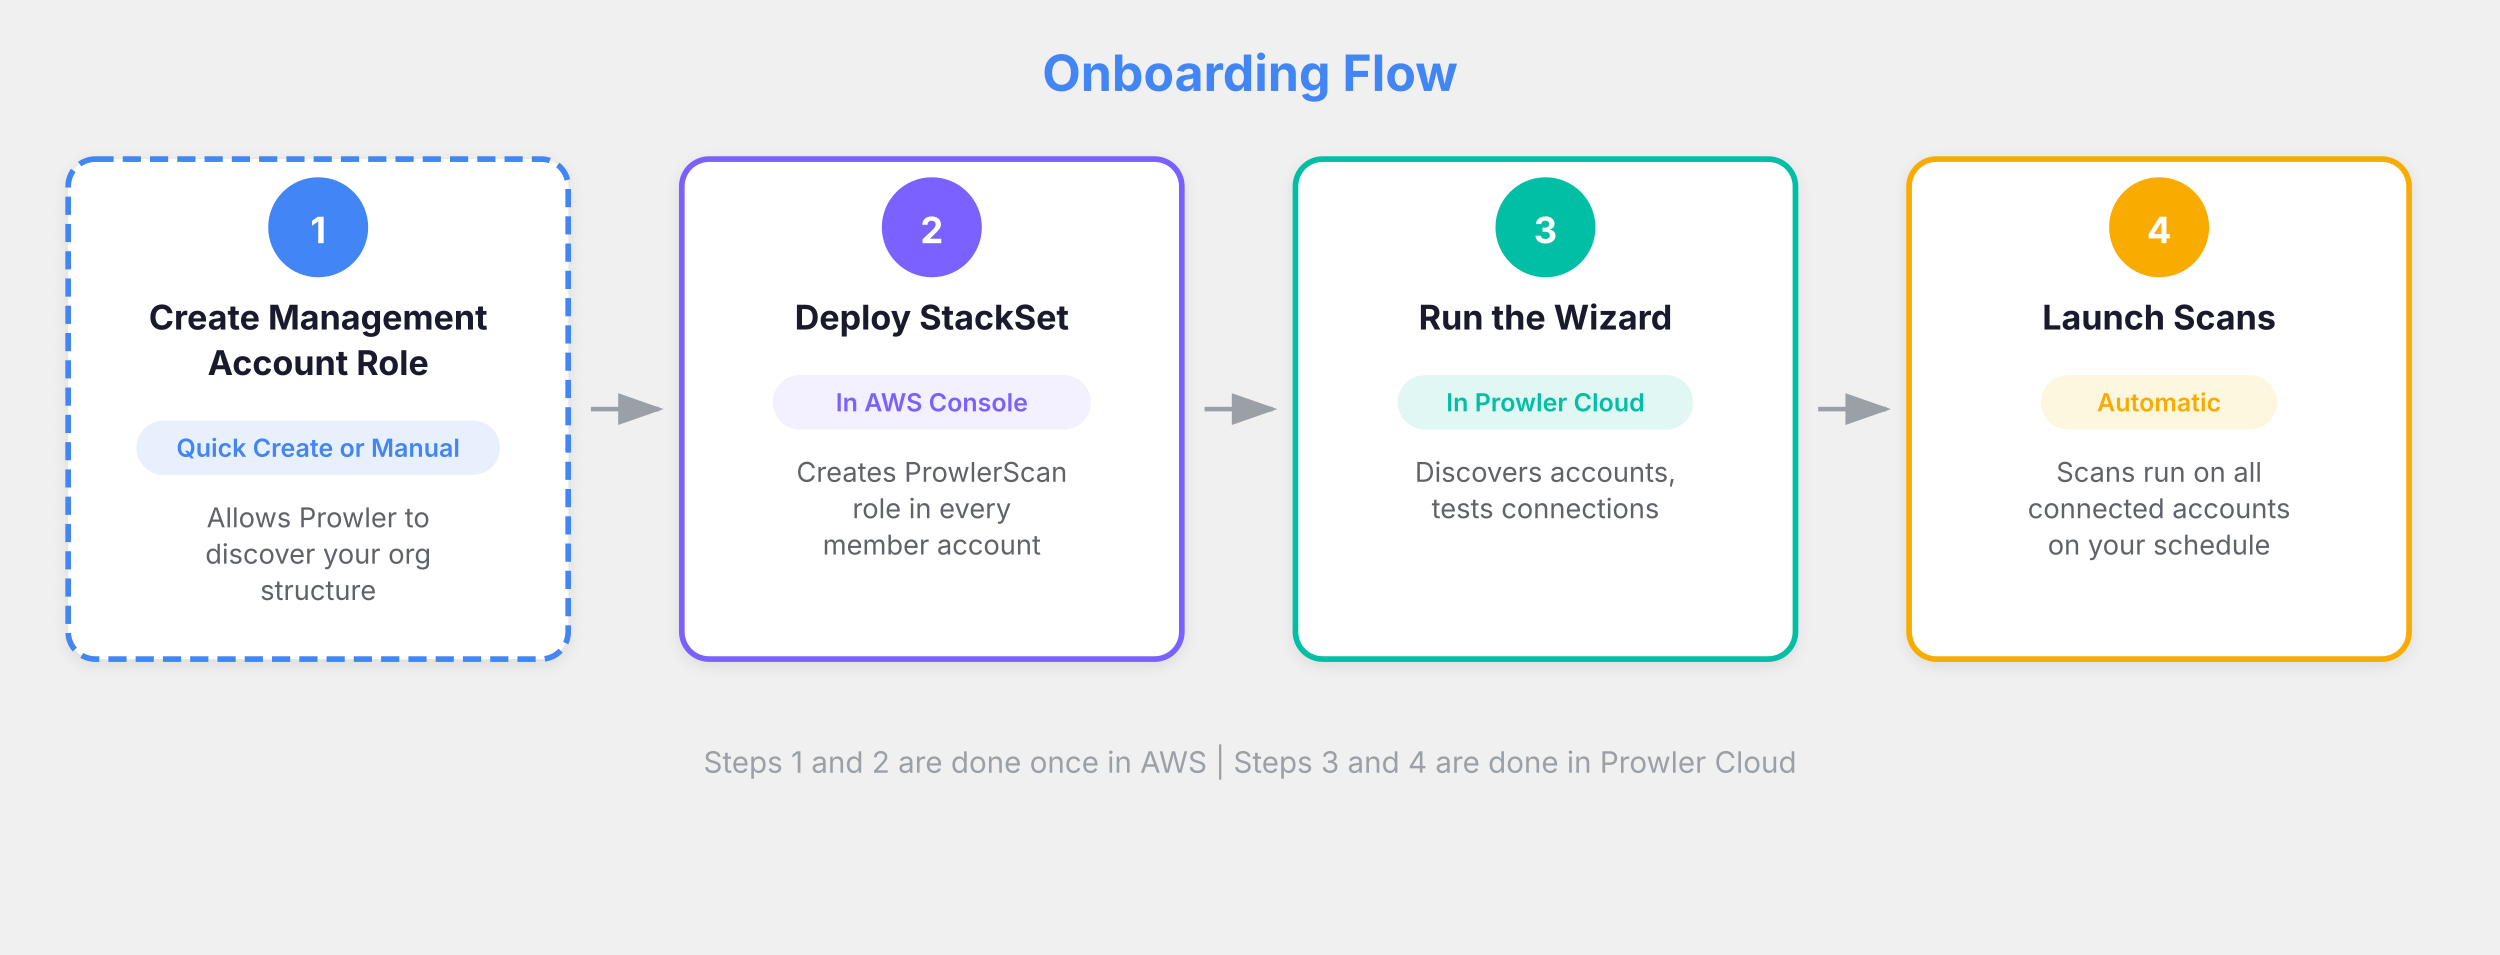
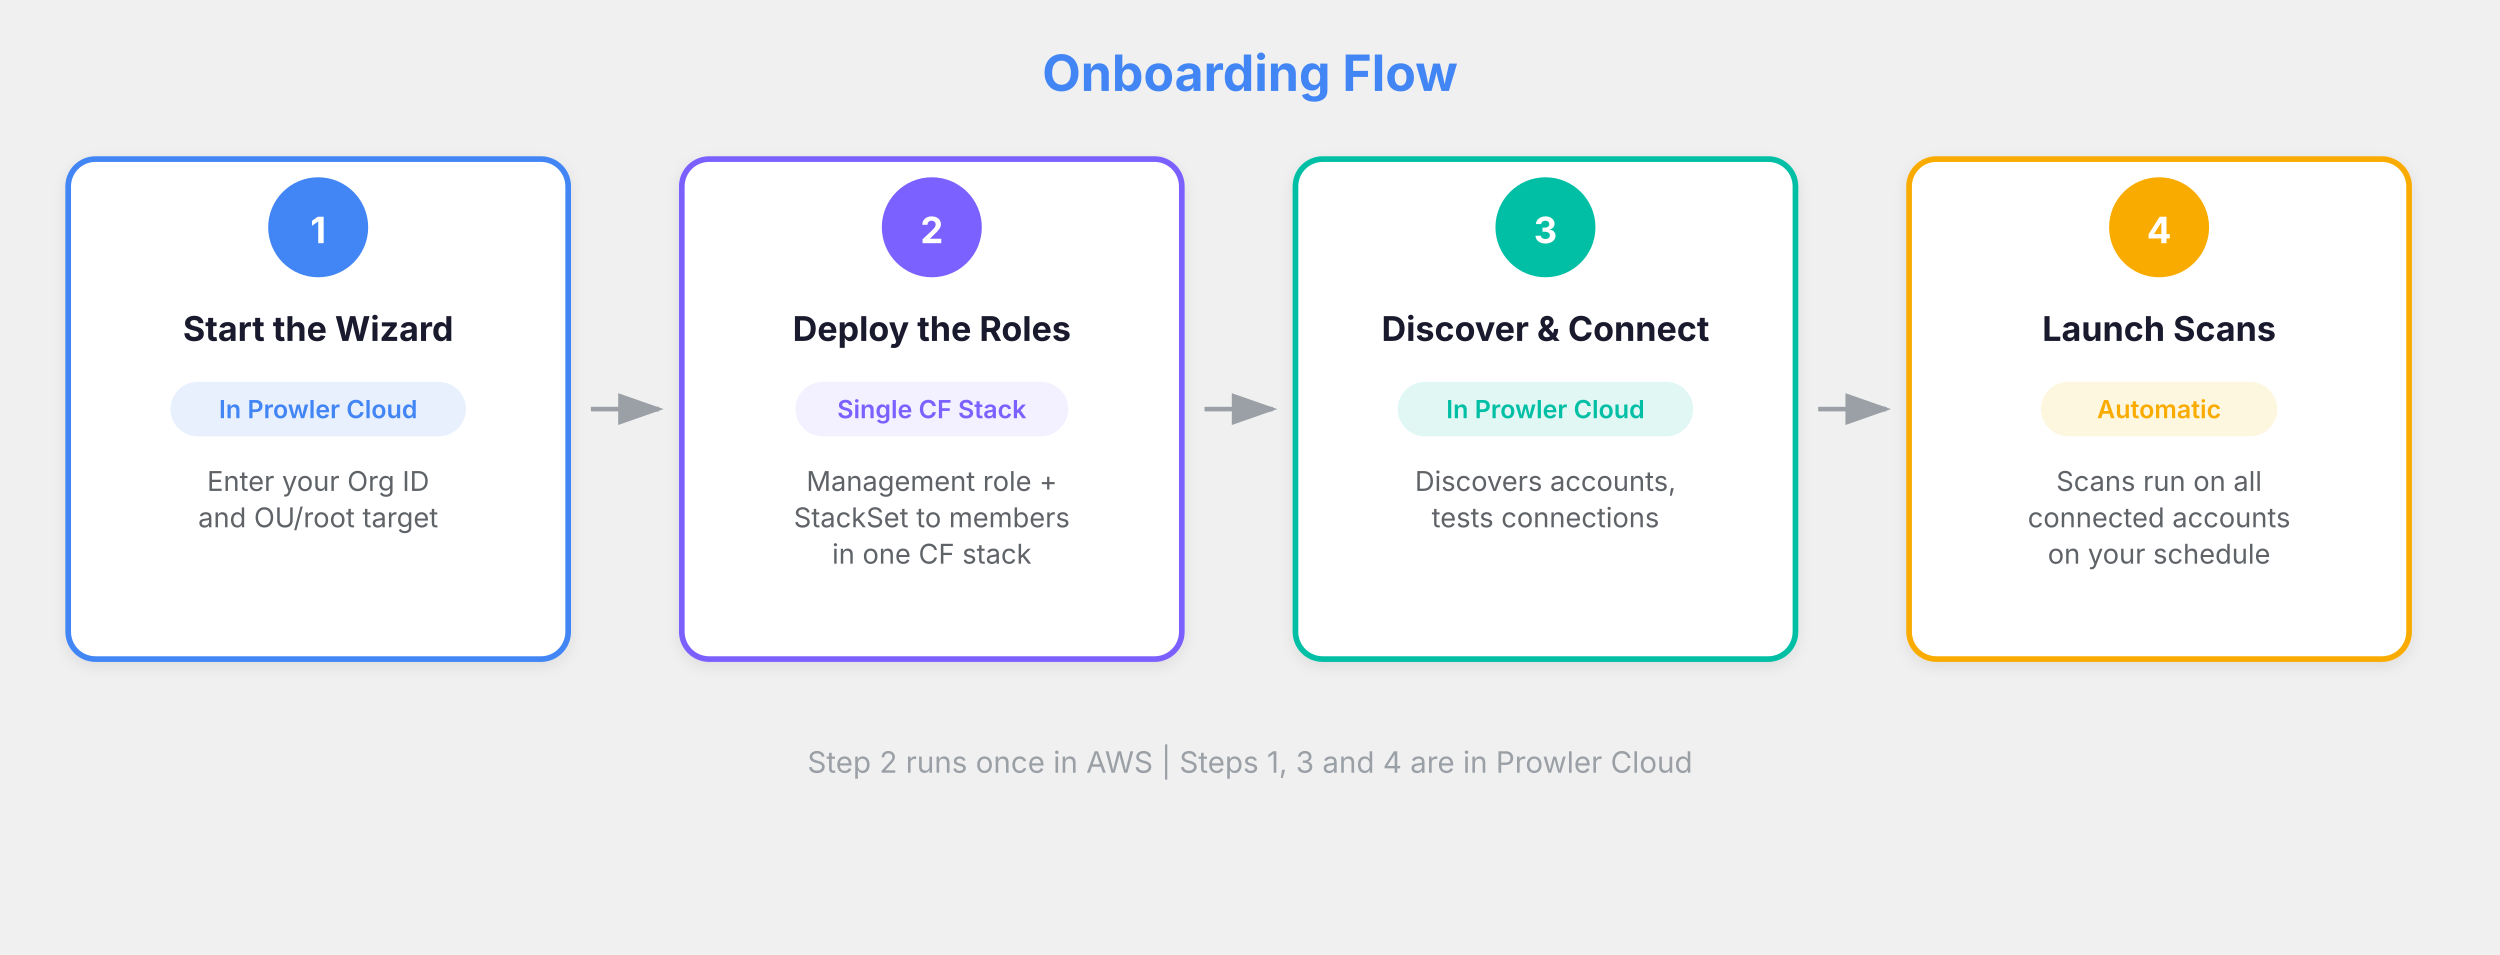
<svg xmlns="http://www.w3.org/2000/svg" viewBox="0 0 1100 420" font-family="'Inter', 'Segoe UI', system-ui, -apple-system, sans-serif">
  <defs>
    <filter id="shadow" x="-4%" y="-4%" width="108%" height="108%">
      <feDropShadow dx="0" dy="2" stdDeviation="3" flood-opacity="0.08" />
    </filter>
-   </defs>
-   <text x="550" y="40" text-anchor="middle" font-size="22" font-weight="700" fill="#4285F4">Onboarding Flow</text>
-   <rect x="30" y="70" width="220" height="220" rx="12" fill="#fff" stroke="#4285F4" stroke-width="2.5" stroke-dasharray="8 4" filter="url(#shadow)" />
-   <circle cx="140" cy="100" r="22" fill="#4285F4" />
-   <text x="140" y="107" text-anchor="middle" font-size="16" font-weight="700" fill="#fff">1</text>
-   <text x="140" y="145" text-anchor="middle" font-size="15" font-weight="700" fill="#1a1a2e">Create Management</text>
-   <text x="140" y="165" text-anchor="middle" font-size="15" font-weight="700" fill="#1a1a2e">Account Role</text>
-   <rect x="60" y="185" width="160" height="24" rx="12" fill="#E8F0FE" />
-   <text x="140" y="201" text-anchor="middle" font-size="11" font-weight="600" fill="#4285F4">Quick Create or Manual</text>
-   <text x="140" y="232" text-anchor="middle" font-size="12" fill="#5f6368">Allows Prowler to</text>
-   <text x="140" y="248" text-anchor="middle" font-size="12" fill="#5f6368">discover your org</text>
-   <text x="140" y="264" text-anchor="middle" font-size="12" fill="#5f6368">structure</text>
-   <path d="M260 180 L290 180" stroke="#9aa0a6" stroke-width="2" fill="none" marker-end="url(#arrowhead)" />
-   <defs>
    <marker id="arrowhead" markerWidth="10" markerHeight="7" refX="9" refY="3.5" orient="auto">
      <polygon points="0 0, 10 3.5, 0 7" fill="#9aa0a6" />
    </marker>
  </defs>
+   <text x="550" y="40" text-anchor="middle" font-size="22" font-weight="700" fill="#4285F4">Onboarding Flow</text>
+   <rect x="30" y="70" width="220" height="220" rx="12" fill="#fff" stroke="#4285F4" stroke-width="2.5" filter="url(#shadow)" />
+   <circle cx="140" cy="100" r="22" fill="#4285F4" />
+   <text x="140" y="107" text-anchor="middle" font-size="16" font-weight="700" fill="#fff">1</text>
+   <text x="140" y="150" text-anchor="middle" font-size="15" font-weight="700" fill="#1a1a2e">Start the Wizard</text>
+   <rect x="75" y="168" width="130" height="24" rx="12" fill="#E8F0FE" />
+   <text x="140" y="184" text-anchor="middle" font-size="11" font-weight="600" fill="#4285F4">In Prowler Cloud</text>
+   <text x="140" y="216" text-anchor="middle" font-size="12" fill="#5f6368">Enter your Org ID</text>
+   <text x="140" y="232" text-anchor="middle" font-size="12" fill="#5f6368">and OU/root target</text>
+   <path d="M260 180 L290 180" stroke="#9aa0a6" stroke-width="2" fill="none" marker-end="url(#arrowhead)" />
  <rect x="300" y="70" width="220" height="220" rx="12" fill="#fff" stroke="#7B61FF" stroke-width="2.5" filter="url(#shadow)" />
  <circle cx="410" cy="100" r="22" fill="#7B61FF" />
  <text x="410" y="107" text-anchor="middle" font-size="16" font-weight="700" fill="#fff">2</text>
-   <text x="410" y="145" text-anchor="middle" font-size="15" font-weight="700" fill="#1a1a2e">Deploy StackSet</text>
-   <rect x="340" y="165" width="140" height="24" rx="12" fill="#F3F0FF" />
-   <text x="410" y="181" text-anchor="middle" font-size="11" font-weight="600" fill="#7B61FF">In AWS Console</text>
-   <text x="410" y="212" text-anchor="middle" font-size="12" fill="#5f6368">Creates ProwlerScan</text>
-   <text x="410" y="228" text-anchor="middle" font-size="12" fill="#5f6368">role in every</text>
-   <text x="410" y="244" text-anchor="middle" font-size="12" fill="#5f6368">member account</text>
+   <text x="410" y="150" text-anchor="middle" font-size="15" font-weight="700" fill="#1a1a2e">Deploy the Roles</text>
+   <rect x="350" y="168" width="120" height="24" rx="12" fill="#F3F0FF" />
+   <text x="410" y="184" text-anchor="middle" font-size="11" font-weight="600" fill="#7B61FF">Single CF Stack</text>
+   <text x="410" y="216" text-anchor="middle" font-size="12" fill="#5f6368">Management role +</text>
+   <text x="410" y="232" text-anchor="middle" font-size="12" fill="#5f6368">StackSet to members</text>
+   <text x="410" y="248" text-anchor="middle" font-size="12" fill="#5f6368">in one CF stack</text>
  <path d="M530 180 L560 180" stroke="#9aa0a6" stroke-width="2" fill="none" marker-end="url(#arrowhead)" />
  <rect x="570" y="70" width="220" height="220" rx="12" fill="#fff" stroke="#00BFA5" stroke-width="2.5" filter="url(#shadow)" />
  <circle cx="680" cy="100" r="22" fill="#00BFA5" />
  <text x="680" y="107" text-anchor="middle" font-size="16" font-weight="700" fill="#fff">3</text>
-   <text x="680" y="145" text-anchor="middle" font-size="15" font-weight="700" fill="#1a1a2e">Run the Wizard</text>
-   <rect x="615" y="165" width="130" height="24" rx="12" fill="#E0F7F4" />
-   <text x="680" y="181" text-anchor="middle" font-size="11" font-weight="600" fill="#00BFA5">In Prowler Cloud</text>
-   <text x="680" y="212" text-anchor="middle" font-size="12" fill="#5f6368">Discovers accounts,</text>
-   <text x="680" y="228" text-anchor="middle" font-size="12" fill="#5f6368">tests connections</text>
+   <text x="680" y="150" text-anchor="middle" font-size="15" font-weight="700" fill="#1a1a2e">Discover &amp; Connect</text>
+   <rect x="615" y="168" width="130" height="24" rx="12" fill="#E0F7F4" />
+   <text x="680" y="184" text-anchor="middle" font-size="11" font-weight="600" fill="#00BFA5">In Prowler Cloud</text>
+   <text x="680" y="216" text-anchor="middle" font-size="12" fill="#5f6368">Discovers accounts,</text>
+   <text x="680" y="232" text-anchor="middle" font-size="12" fill="#5f6368">tests connections</text>
  <path d="M800 180 L830 180" stroke="#9aa0a6" stroke-width="2" fill="none" marker-end="url(#arrowhead)" />
  <rect x="840" y="70" width="220" height="220" rx="12" fill="#fff" stroke="#F9AB00" stroke-width="2.5" filter="url(#shadow)" />
  <circle cx="950" cy="100" r="22" fill="#F9AB00" />
  <text x="950" y="107" text-anchor="middle" font-size="16" font-weight="700" fill="#fff">4</text>
-   <text x="950" y="145" text-anchor="middle" font-size="15" font-weight="700" fill="#1a1a2e">Launch Scans</text>
-   <rect x="898" y="165" width="104" height="24" rx="12" fill="#FEF7E0" />
-   <text x="950" y="181" text-anchor="middle" font-size="11" font-weight="600" fill="#F9AB00">Automatic</text>
-   <text x="950" y="212" text-anchor="middle" font-size="12" fill="#5f6368">Scans run on all</text>
-   <text x="950" y="228" text-anchor="middle" font-size="12" fill="#5f6368">connected accounts</text>
-   <text x="950" y="244" text-anchor="middle" font-size="12" fill="#5f6368">on your schedule</text>
-   <text x="550" y="340" text-anchor="middle" font-size="13" fill="#9aa0a6">Steps 1 and 2 are done once in AWS  |  Steps 3 and 4 are done in Prowler Cloud</text>
+   <text x="950" y="150" text-anchor="middle" font-size="15" font-weight="700" fill="#1a1a2e">Launch Scans</text>
+   <rect x="898" y="168" width="104" height="24" rx="12" fill="#FEF7E0" />
+   <text x="950" y="184" text-anchor="middle" font-size="11" font-weight="600" fill="#F9AB00">Automatic</text>
+   <text x="950" y="216" text-anchor="middle" font-size="12" fill="#5f6368">Scans run on all</text>
+   <text x="950" y="232" text-anchor="middle" font-size="12" fill="#5f6368">connected accounts</text>
+   <text x="950" y="248" text-anchor="middle" font-size="12" fill="#5f6368">on your schedule</text>
+   <text x="550" y="340" text-anchor="middle" font-size="13" fill="#9aa0a6">Step 2 runs once in AWS  |  Steps 1, 3 and 4 are in Prowler Cloud</text>
</svg>
